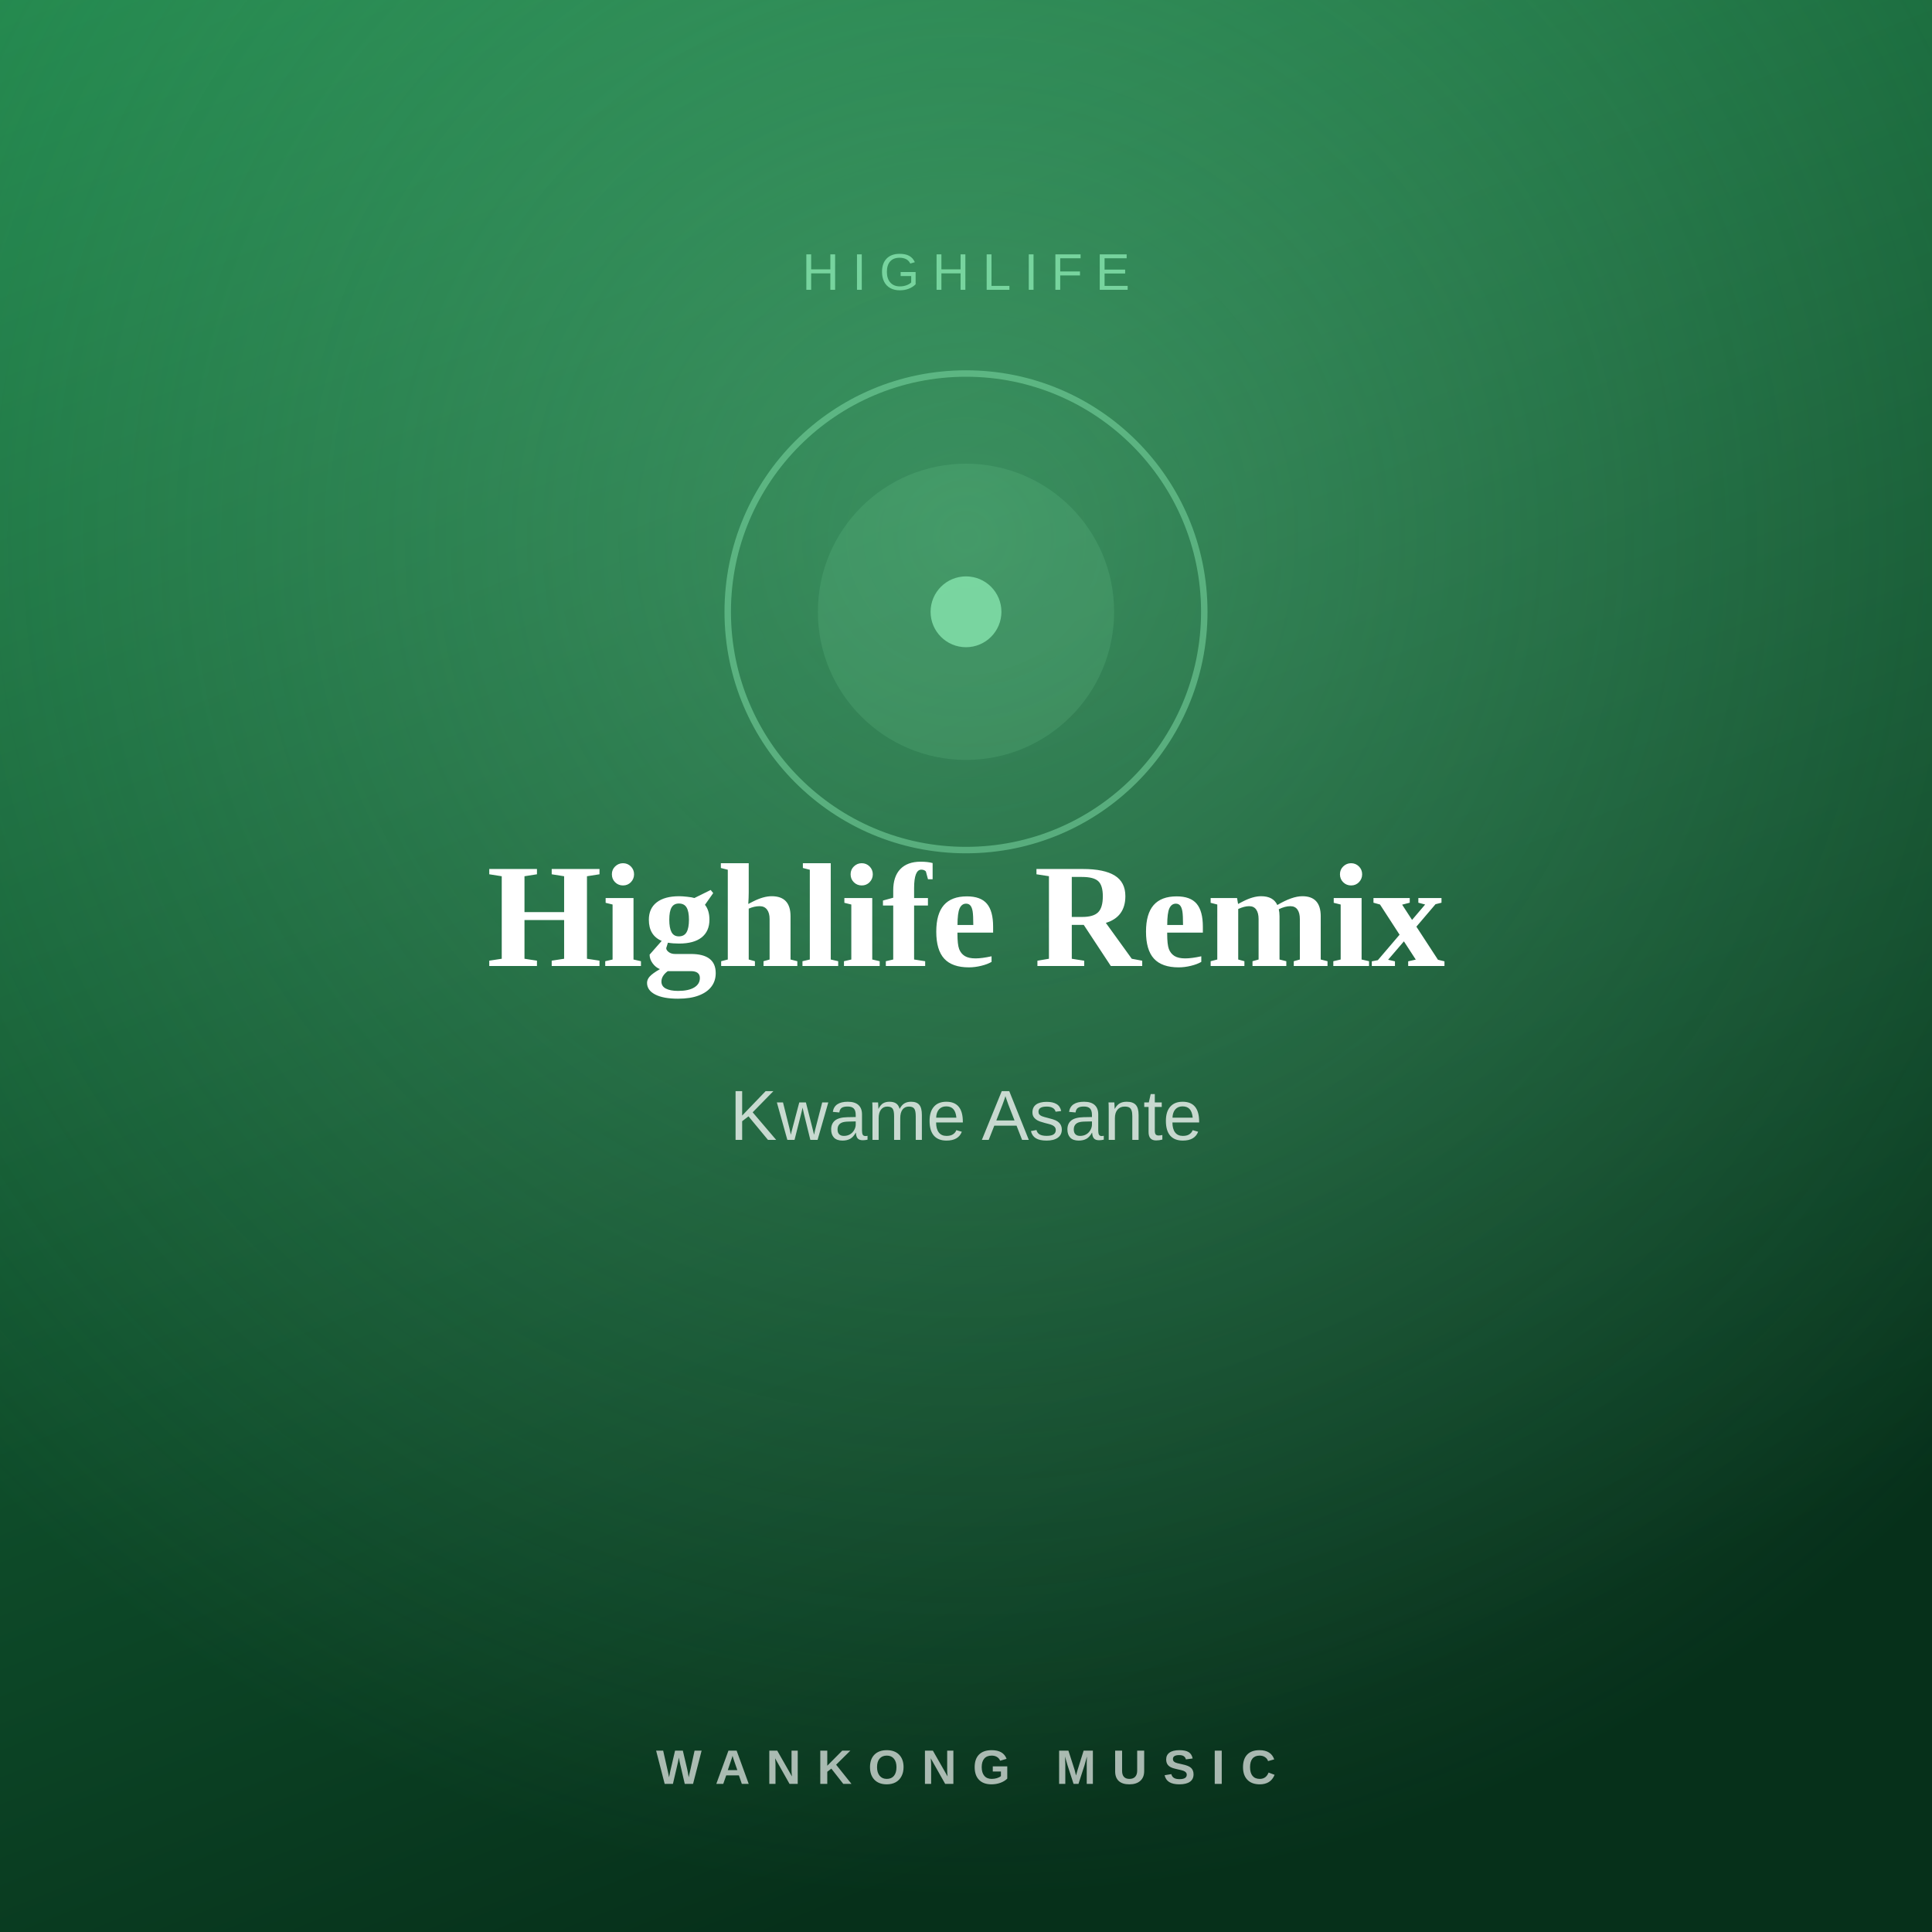
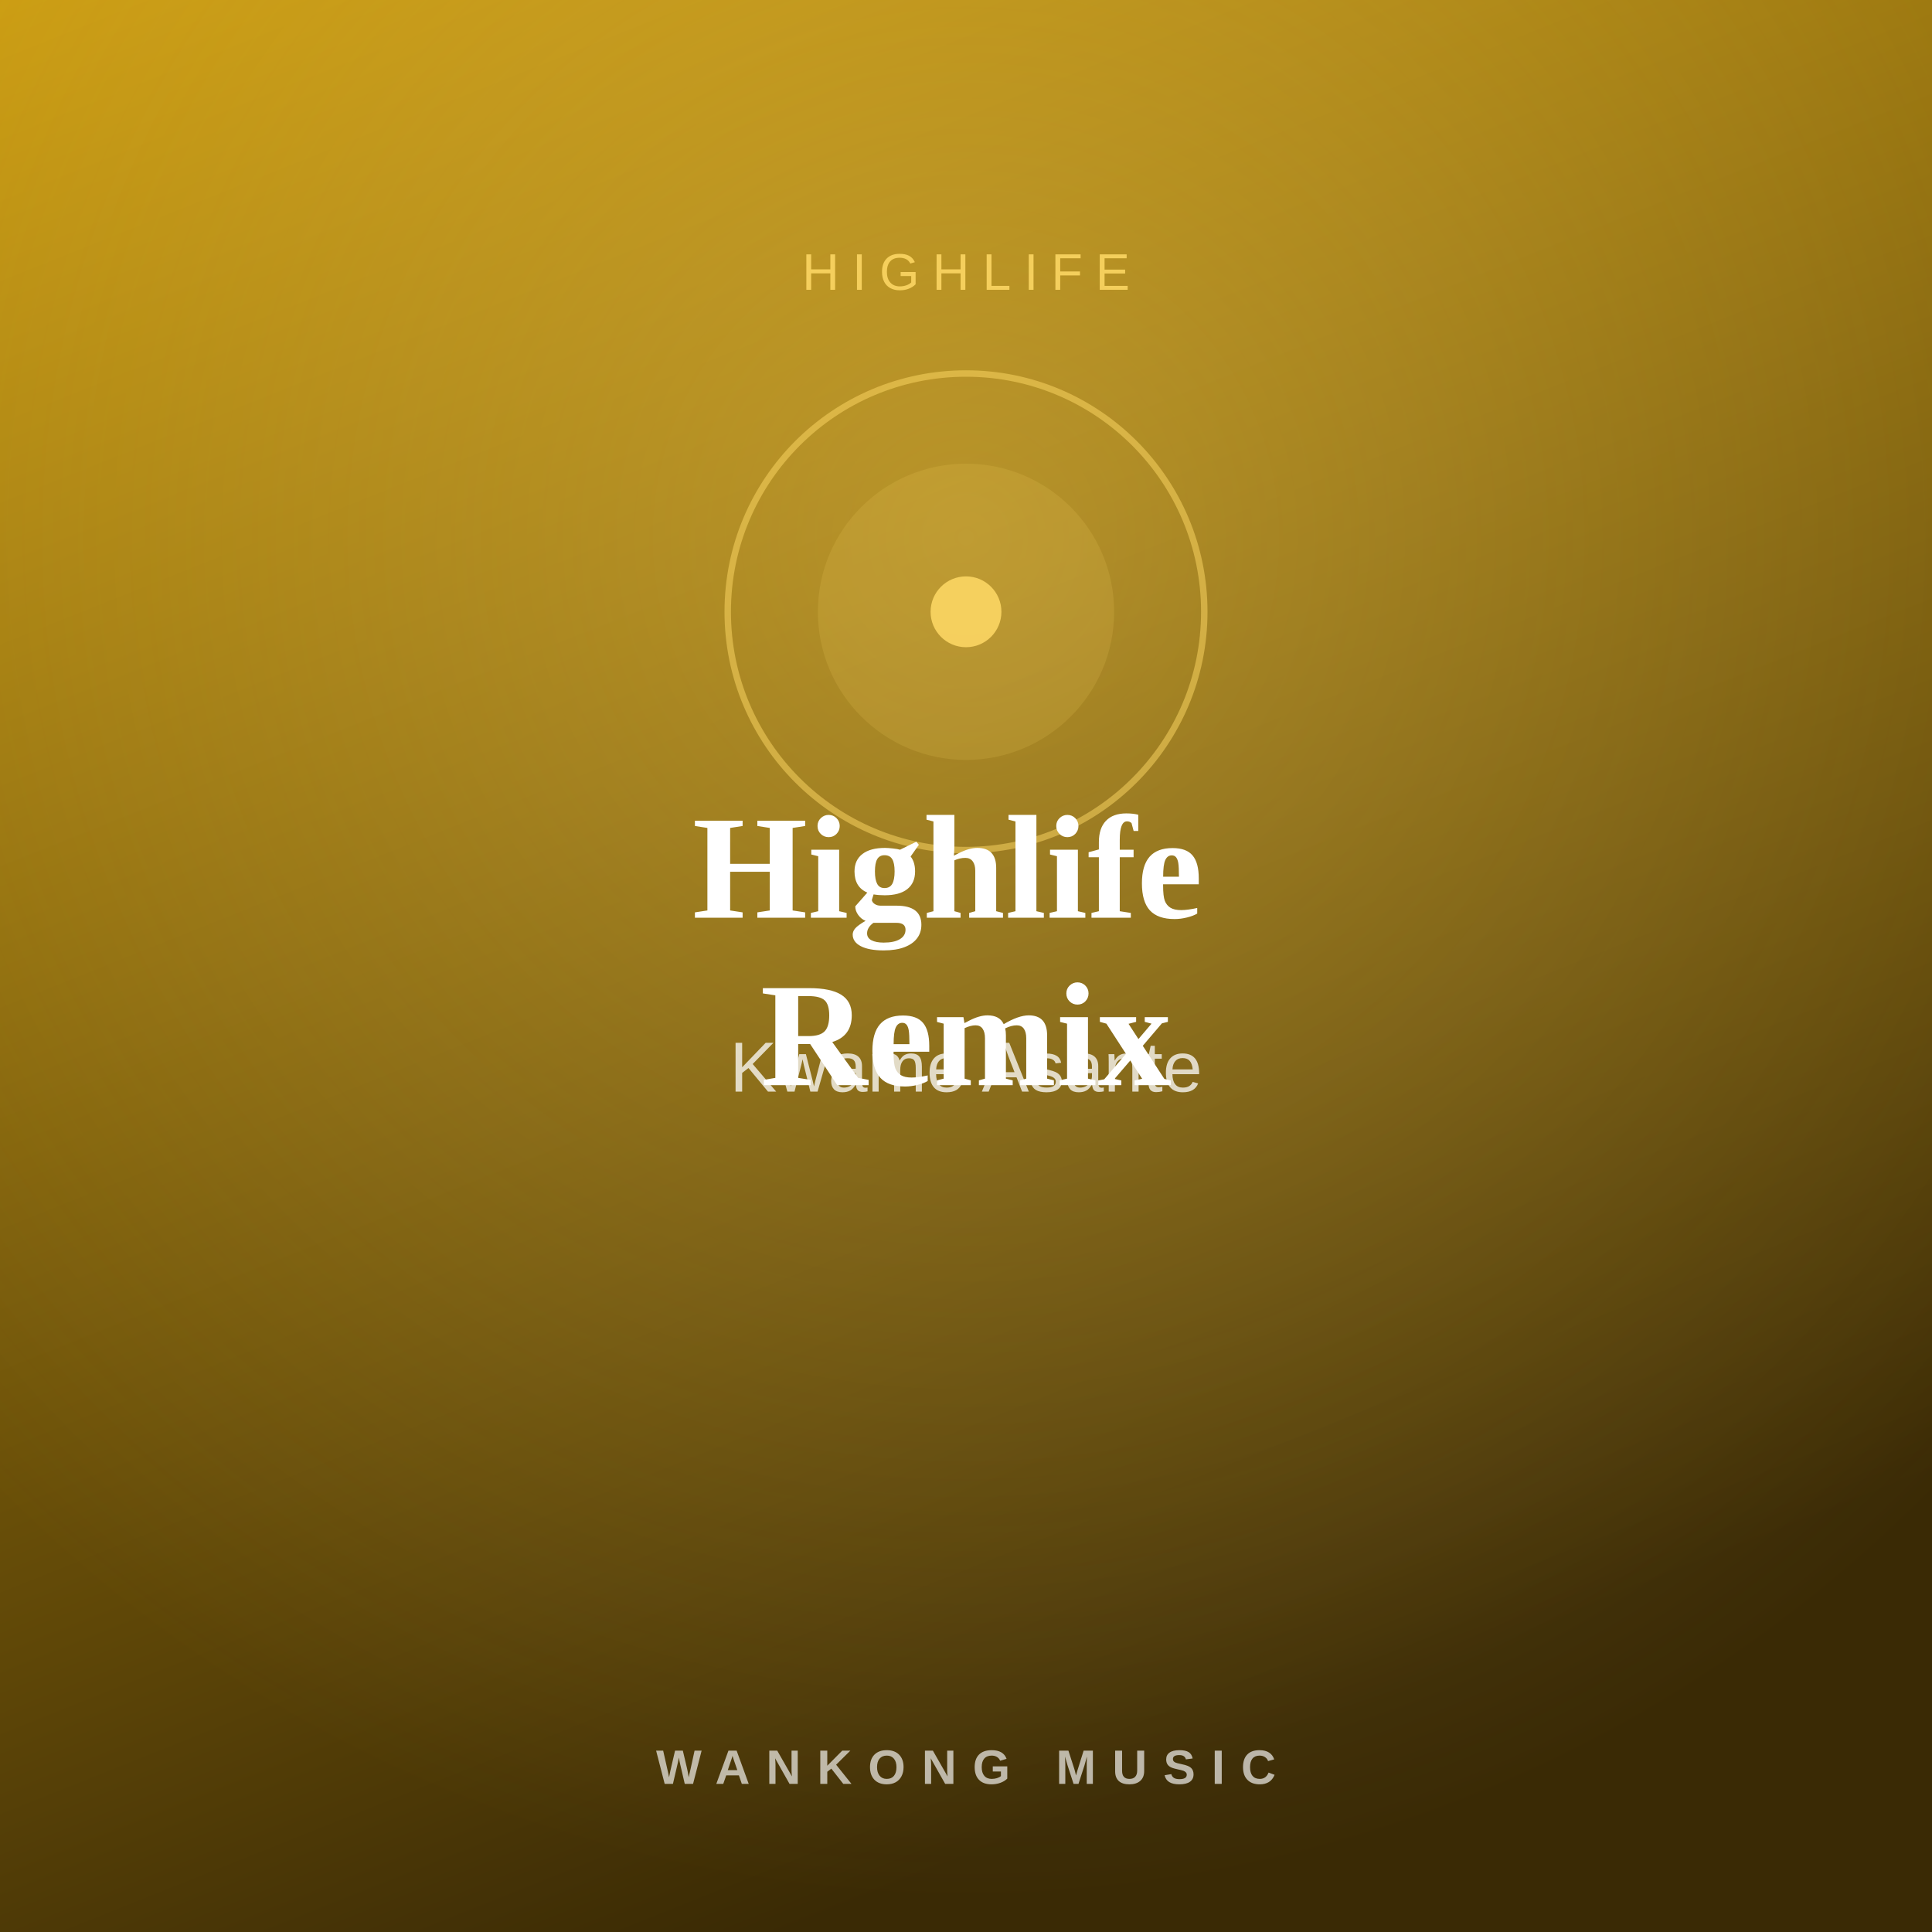
<svg xmlns="http://www.w3.org/2000/svg" width="600" height="600" viewBox="0 0 600 600" font-family="Georgia, 'Times New Roman', serif">
  <defs>
    <linearGradient id="g" x1="0" y1="0" x2="0.4" y2="1">
-       <stop offset="0" stop-color="#1E8449" />
-       <stop offset="1" stop-color="#06301A" />
+       <stop offset="0" stop-color="#C99A0E" />
+       <stop offset="1" stop-color="#3A2A05" />
    </linearGradient>
    <radialGradient id="glow" cx="0.5" cy="0.28" r="0.7">
-       <stop offset="0" stop-color="#82E0AA" stop-opacity="0.35" />
-       <stop offset="1" stop-color="#82E0AA" stop-opacity="0" />
+       <stop offset="0" stop-color="#FFD966" stop-opacity="0.35" />
+       <stop offset="1" stop-color="#FFD966" stop-opacity="0" />
    </radialGradient>
  </defs>
  <rect width="600" height="600" fill="url(#g)" />
  <rect width="600" height="600" fill="url(#glow)" />
-   <circle cx="300.0" cy="190" r="74" fill="none" stroke="#82E0AA" stroke-width="2" opacity="0.5" />
-   <circle cx="300.0" cy="190" r="46" fill="#82E0AA" opacity="0.14" />
-   <circle cx="300.0" cy="190" r="11" fill="#82E0AA" opacity="0.85" />
-   <text x="300.0" y="90" fill="#82E0AA" font-size="16" letter-spacing="4" text-anchor="middle" font-family="Arial, sans-serif" opacity="0.85">HIGHLIFE</text>
-   <text x="300.0" y="300" fill="#ffffff" font-size="46" font-weight="bold" text-anchor="middle" style="paint-order:stroke">
-     <tspan x="300.0" dy="0">Highlife Remix</tspan>
+   <circle cx="300.0" cy="190" r="74" fill="none" stroke="#FFD966" stroke-width="2" opacity="0.5" />
+   <circle cx="300.0" cy="190" r="46" fill="#FFD966" opacity="0.14" />
+   <circle cx="300.0" cy="190" r="11" fill="#FFD966" opacity="0.85" />
+   <text x="300.0" y="90" fill="#FFD966" font-size="16" letter-spacing="4" text-anchor="middle" font-family="Arial, sans-serif" opacity="0.85">HIGHLIFE</text>
+   <text x="300.0" y="285" fill="#ffffff" font-size="46" font-weight="bold" text-anchor="middle" style="paint-order:stroke">
+     <tspan x="300.0" dy="0">Highlife</tspan>
+     <tspan x="300.0" dy="52">Remix</tspan>
  </text>
-   <text x="300.0" y="354" fill="#ffffff" font-size="22" text-anchor="middle" opacity="0.75" font-family="Arial, sans-serif">Kwame Asante</text>
+   <text x="300.0" y="339" fill="#ffffff" font-size="22" text-anchor="middle" opacity="0.75" font-family="Arial, sans-serif">Kwame Asante</text>
  <text x="300.0" y="554" fill="#ffffff" font-size="15" letter-spacing="5" text-anchor="middle" font-family="Arial, sans-serif" font-weight="bold" opacity="0.65">WANKONG MUSIC</text>
</svg>
